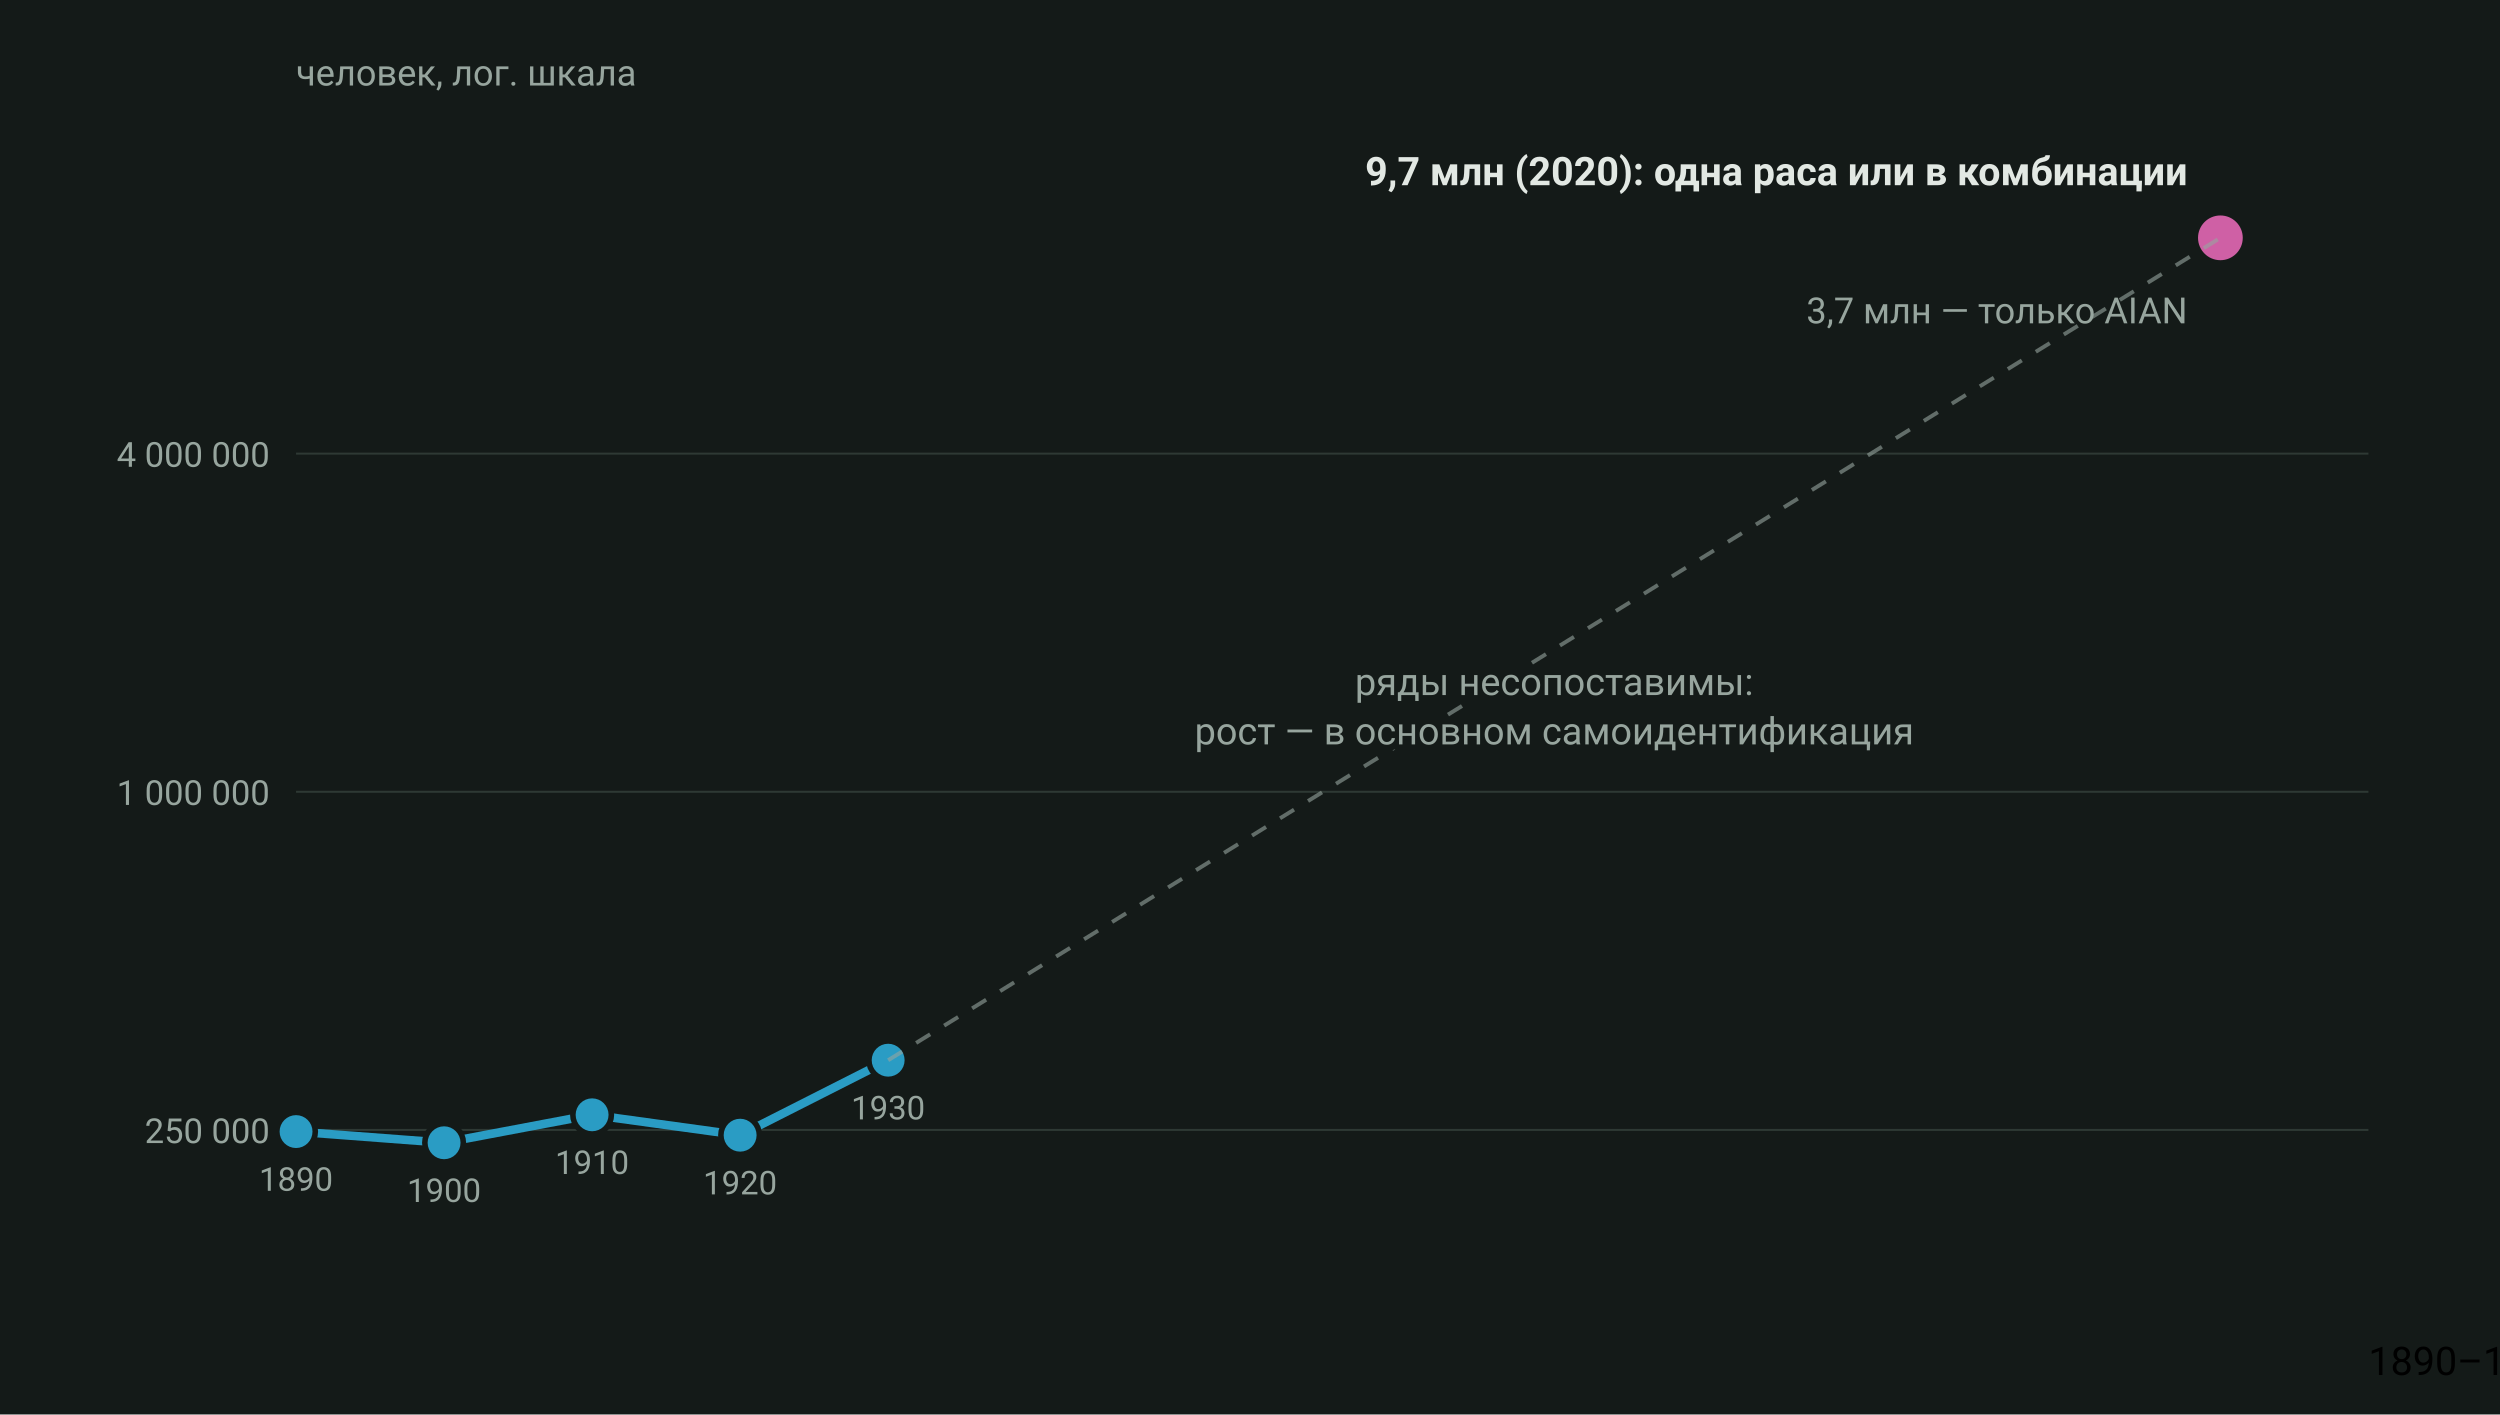
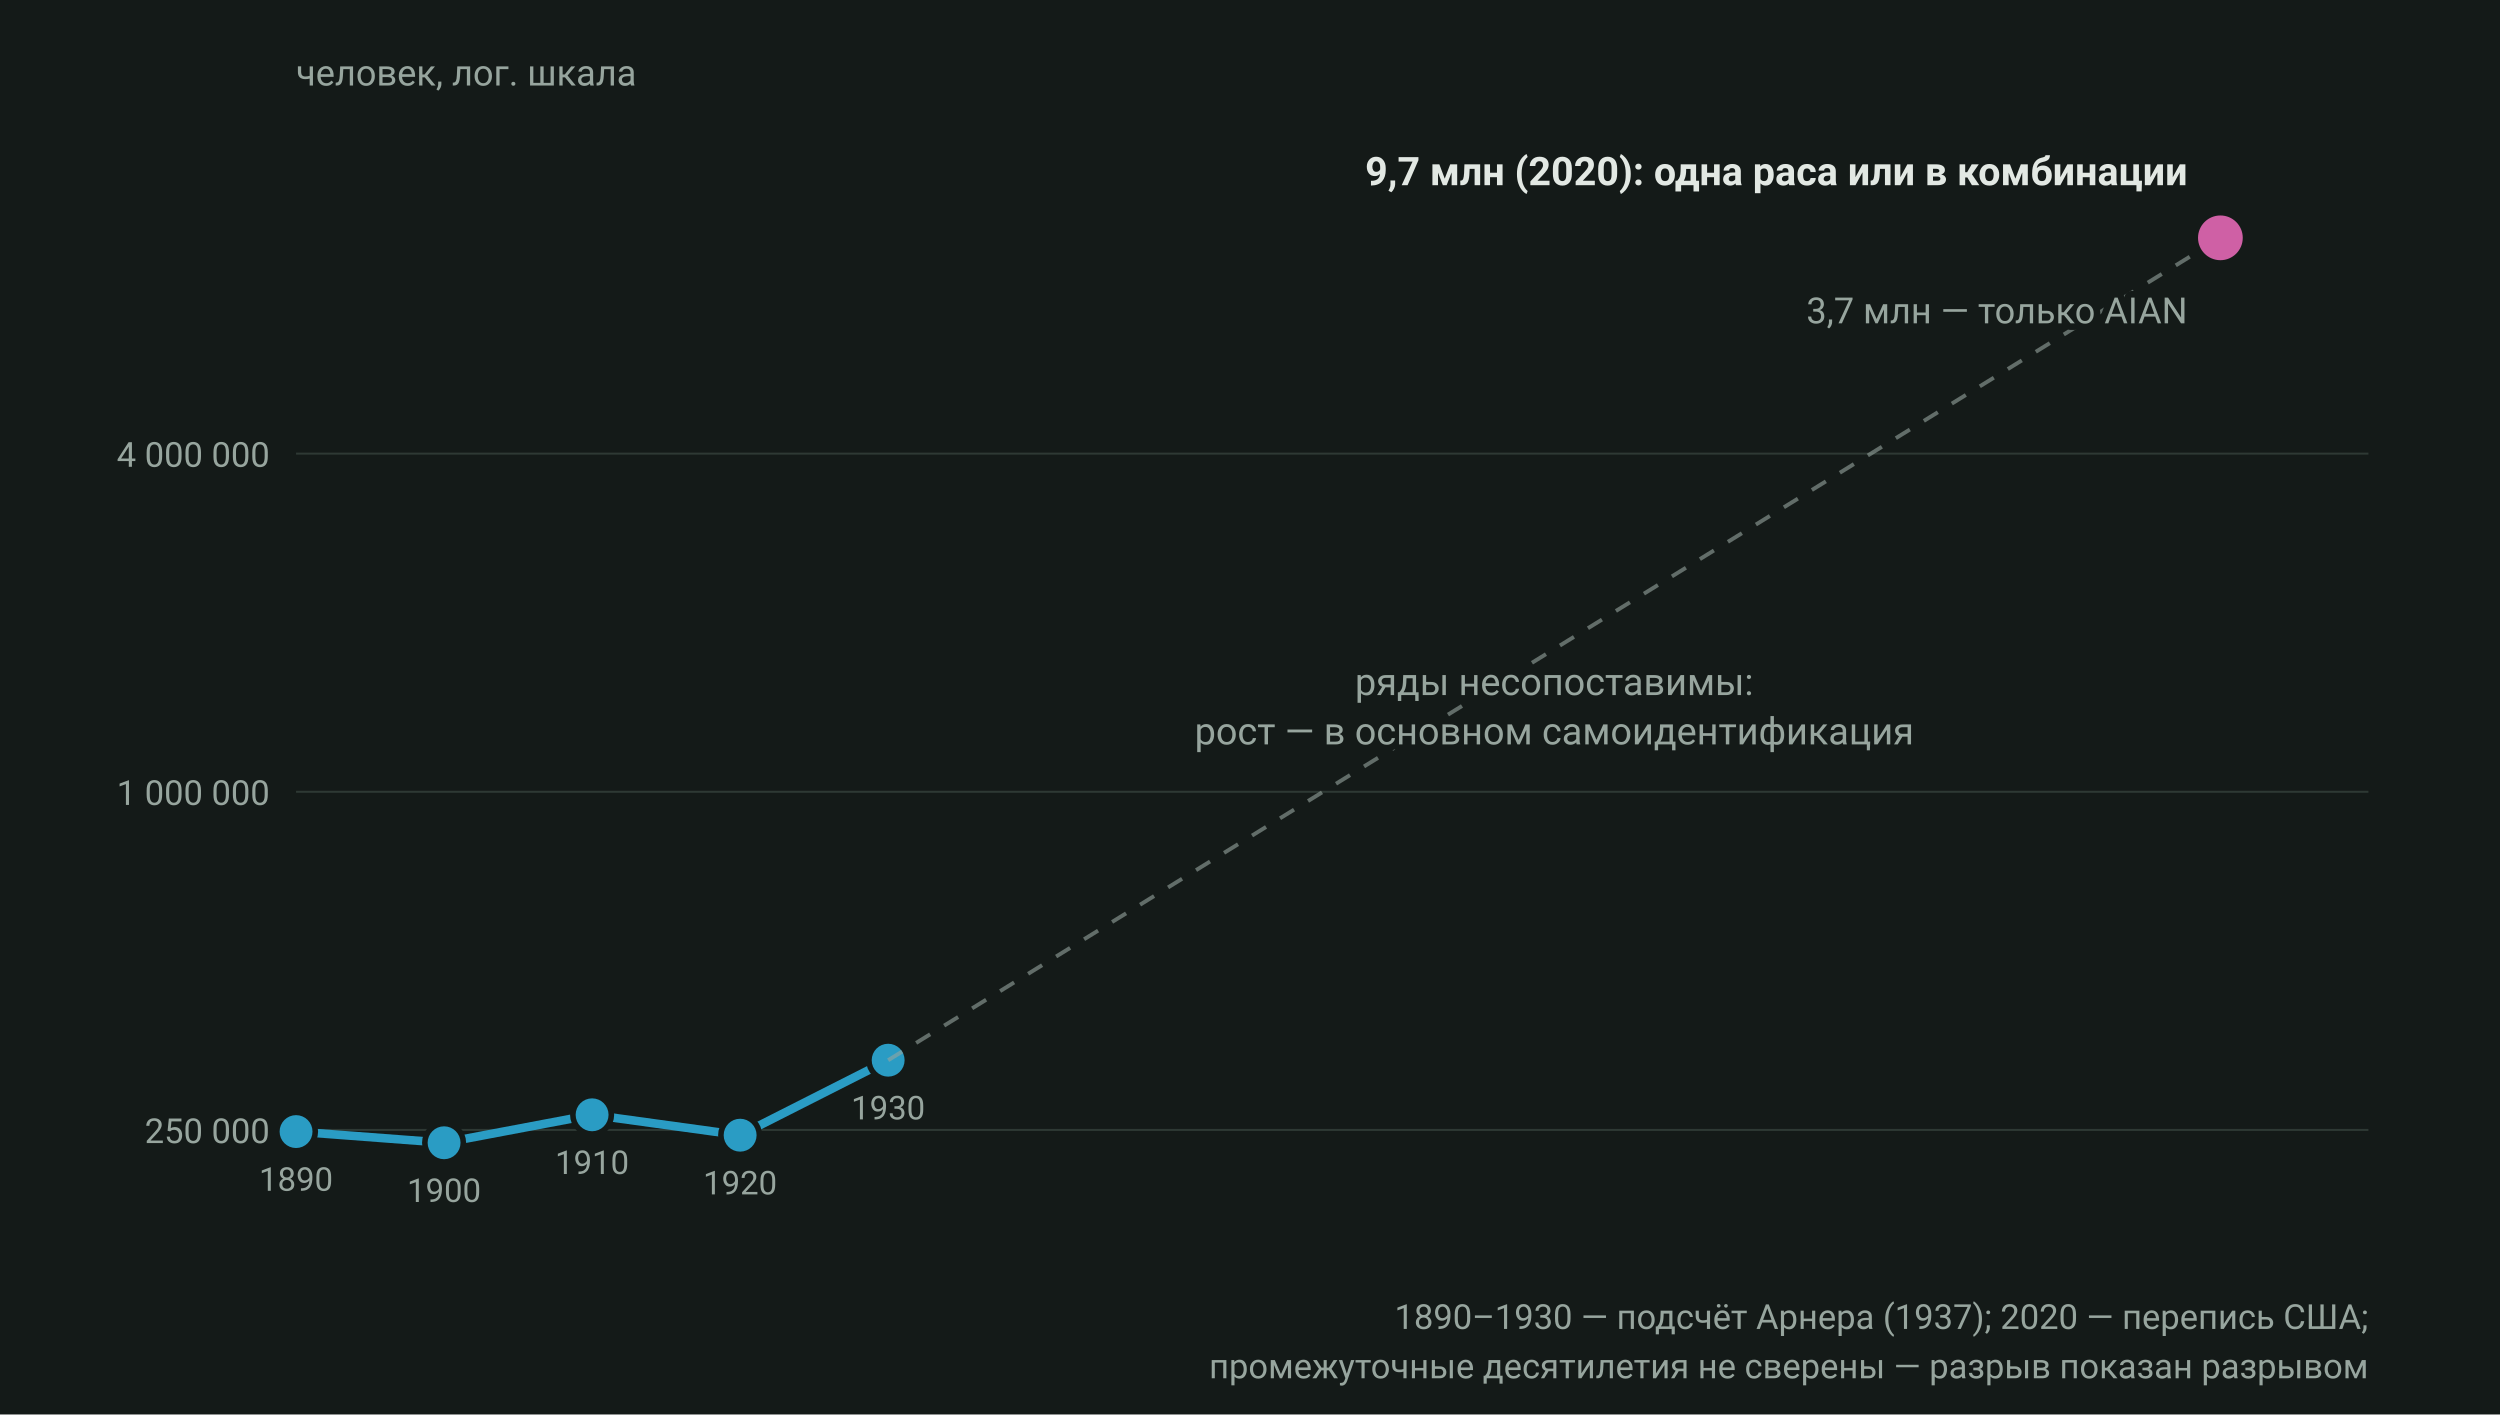
<svg xmlns="http://www.w3.org/2000/svg" viewBox="0 0 760 430" width="760" height="430" role="img" aria-labelledby="t d" font-family="'Alegreya Sans','Segoe UI',Roboto,'Helvetica Neue',Arial,sans-serif">
  <rect width="760" height="430" fill="#141A18" />
  <line x1="90.0" y1="343.5" x2="720.0" y2="343.5" stroke="#2E3934" stroke-width="0.6" stroke-opacity="1.0" />
  <text x="82.0" y="347.5" fill="#97A59E" font-size="10.5" text-anchor="end" font-weight="400" font-family="'Alegreya Sans','Segoe UI',Roboto,'Helvetica Neue',Arial,sans-serif">250 000</text>
  <line x1="90.0" y1="240.7" x2="720.0" y2="240.7" stroke="#2E3934" stroke-width="0.6" stroke-opacity="1.0" />
  <text x="82.0" y="244.7" fill="#97A59E" font-size="10.5" text-anchor="end" font-weight="400" font-family="'Alegreya Sans','Segoe UI',Roboto,'Helvetica Neue',Arial,sans-serif">1 000 000</text>
  <line x1="90.0" y1="137.9" x2="720.0" y2="137.9" stroke="#2E3934" stroke-width="0.6" stroke-opacity="1.0" />
  <text x="82.0" y="141.9" fill="#97A59E" font-size="10.5" text-anchor="end" font-weight="400" font-family="'Alegreya Sans','Segoe UI',Roboto,'Helvetica Neue',Arial,sans-serif">4 000 000</text>
  <text x="90.0" y="26.0" fill="#97A59E" font-size="11" text-anchor="start" font-weight="400" font-family="'Alegreya Sans','Segoe UI',Roboto,'Helvetica Neue',Arial,sans-serif">человек, лог. шкала</text>
  <polyline points="90.0,344.0 135.0,347.4 180.0,338.9 225.0,345.1 270.0,322.3" fill="none" stroke="#2A9CC4" stroke-width="2.6" stroke-linejoin="round" />
  <circle cx="90.0" cy="344.0" r="4.2" stroke="#141A18" stroke-width="5" fill="#141A18" />
  <circle cx="90.0" cy="344.0" r="4.2" fill="#2A9CC4" stroke="#2A9CC4" stroke-width="1.6" />
  <text x="90.0" y="362.0" fill="#97A59E" font-size="10" text-anchor="middle" font-weight="400" font-family="'Alegreya Sans','Segoe UI',Roboto,'Helvetica Neue',Arial,sans-serif" paint-order="stroke" stroke="#141A18" stroke-width="4" stroke-linejoin="round">1890</text>
  <circle cx="135.0" cy="347.4" r="4.2" stroke="#141A18" stroke-width="5" fill="#141A18" />
  <circle cx="135.0" cy="347.4" r="4.2" fill="#2A9CC4" stroke="#2A9CC4" stroke-width="1.6" />
  <text x="135.0" y="365.4" fill="#97A59E" font-size="10" text-anchor="middle" font-weight="400" font-family="'Alegreya Sans','Segoe UI',Roboto,'Helvetica Neue',Arial,sans-serif" paint-order="stroke" stroke="#141A18" stroke-width="4" stroke-linejoin="round">1900</text>
  <circle cx="180.0" cy="338.9" r="4.2" stroke="#141A18" stroke-width="5" fill="#141A18" />
  <circle cx="180.0" cy="338.9" r="4.2" fill="#2A9CC4" stroke="#2A9CC4" stroke-width="1.6" />
  <text x="180.0" y="356.9" fill="#97A59E" font-size="10" text-anchor="middle" font-weight="400" font-family="'Alegreya Sans','Segoe UI',Roboto,'Helvetica Neue',Arial,sans-serif" paint-order="stroke" stroke="#141A18" stroke-width="4" stroke-linejoin="round">1910</text>
  <circle cx="225.0" cy="345.1" r="4.2" stroke="#141A18" stroke-width="5" fill="#141A18" />
  <circle cx="225.0" cy="345.1" r="4.2" fill="#2A9CC4" stroke="#2A9CC4" stroke-width="1.6" />
  <text x="225.0" y="363.1" fill="#97A59E" font-size="10" text-anchor="middle" font-weight="400" font-family="'Alegreya Sans','Segoe UI',Roboto,'Helvetica Neue',Arial,sans-serif" paint-order="stroke" stroke="#141A18" stroke-width="4" stroke-linejoin="round">1920</text>
  <circle cx="270.0" cy="322.3" r="4.2" stroke="#141A18" stroke-width="5" fill="#141A18" />
  <circle cx="270.0" cy="322.3" r="4.2" fill="#2A9CC4" stroke="#2A9CC4" stroke-width="1.6" />
  <text x="270.0" y="340.3" fill="#97A59E" font-size="10" text-anchor="middle" font-weight="400" font-family="'Alegreya Sans','Segoe UI',Roboto,'Helvetica Neue',Arial,sans-serif" paint-order="stroke" stroke="#141A18" stroke-width="4" stroke-linejoin="round">1930</text>
+   <line x1="270.0" y1="322.3" x2="675.0" y2="72.3" stroke="#97A59E" stroke-width="1.2" stroke-opacity="0.6" stroke-dasharray="5 5" />
  <circle cx="675.0" cy="72.3" r="6" stroke="#141A18" stroke-width="5" fill="#141A18" />
  <circle cx="675.0" cy="72.3" r="6" fill="#CF60A5" stroke="#CF60A5" stroke-width="1.6" />
  <text x="665.0" y="56.3" fill="#E2E8E3" font-size="12" text-anchor="end" font-weight="700" font-family="'Alegreya Sans','Segoe UI',Roboto,'Helvetica Neue',Arial,sans-serif" paint-order="stroke" stroke="#141A18" stroke-width="4" stroke-linejoin="round">9,7 млн (2020): одна раса или в комбинации</text>
  <text x="665.0" y="98.3" fill="#97A59E" font-size="11" text-anchor="end" font-weight="400" font-family="'Alegreya Sans','Segoe UI',Roboto,'Helvetica Neue',Arial,sans-serif" paint-order="stroke" stroke="#141A18" stroke-width="4" stroke-linejoin="round">3,7 млн — только AIAN</text>
-   <line x1="270.0" y1="322.3" x2="675.0" y2="72.3" stroke="#97A59E" stroke-width="1.2" stroke-opacity="0.6" stroke-dasharray="5 5" />
  <text x="472.5" y="211.3" fill="#97A59E" font-size="11.5" text-anchor="middle" font-weight="400" font-family="'Alegreya Sans','Segoe UI',Roboto,'Helvetica Neue',Arial,sans-serif" paint-order="stroke" stroke="#141A18" stroke-width="4" stroke-linejoin="round">ряды несопоставимы:</text>
  <text x="472.5" y="226.3" fill="#97A59E" font-size="11.5" text-anchor="middle" font-weight="400" font-family="'Alegreya Sans','Segoe UI',Roboto,'Helvetica Neue',Arial,sans-serif" paint-order="stroke" stroke="#141A18" stroke-width="4" stroke-linejoin="round">рост — в основном самоидентификация</text>
-   <text x="720.0" y="418.0" fill="промежуточные десятилетия не сверены — разрыв показан разрывом" font-size="#97A59E" text-anchor="10.5" font-weight="end" font-family="'Alegreya Sans','Segoe UI',Roboto,'Helvetica Neue',Arial,sans-serif">1890–1930 — подсчёт Арнера (1937); 2020 — перепись США;</text>
+   <text x="720.0" y="404.0" fill="#97A59E" font-size="10.5" text-anchor="end" font-weight="400" font-family="'Alegreya Sans','Segoe UI',Roboto,'Helvetica Neue',Arial,sans-serif">1890–1930 — подсчёт Арнера (1937); 2020 — перепись США;</text>
+   <text x="720.0" y="419.0" fill="#97A59E" font-size="10.5" text-anchor="end" font-weight="400" font-family="'Alegreya Sans','Segoe UI',Roboto,'Helvetica Neue',Arial,sans-serif">промежуточные десятилетия не сверены — разрыв показан разрывом</text>
</svg>
